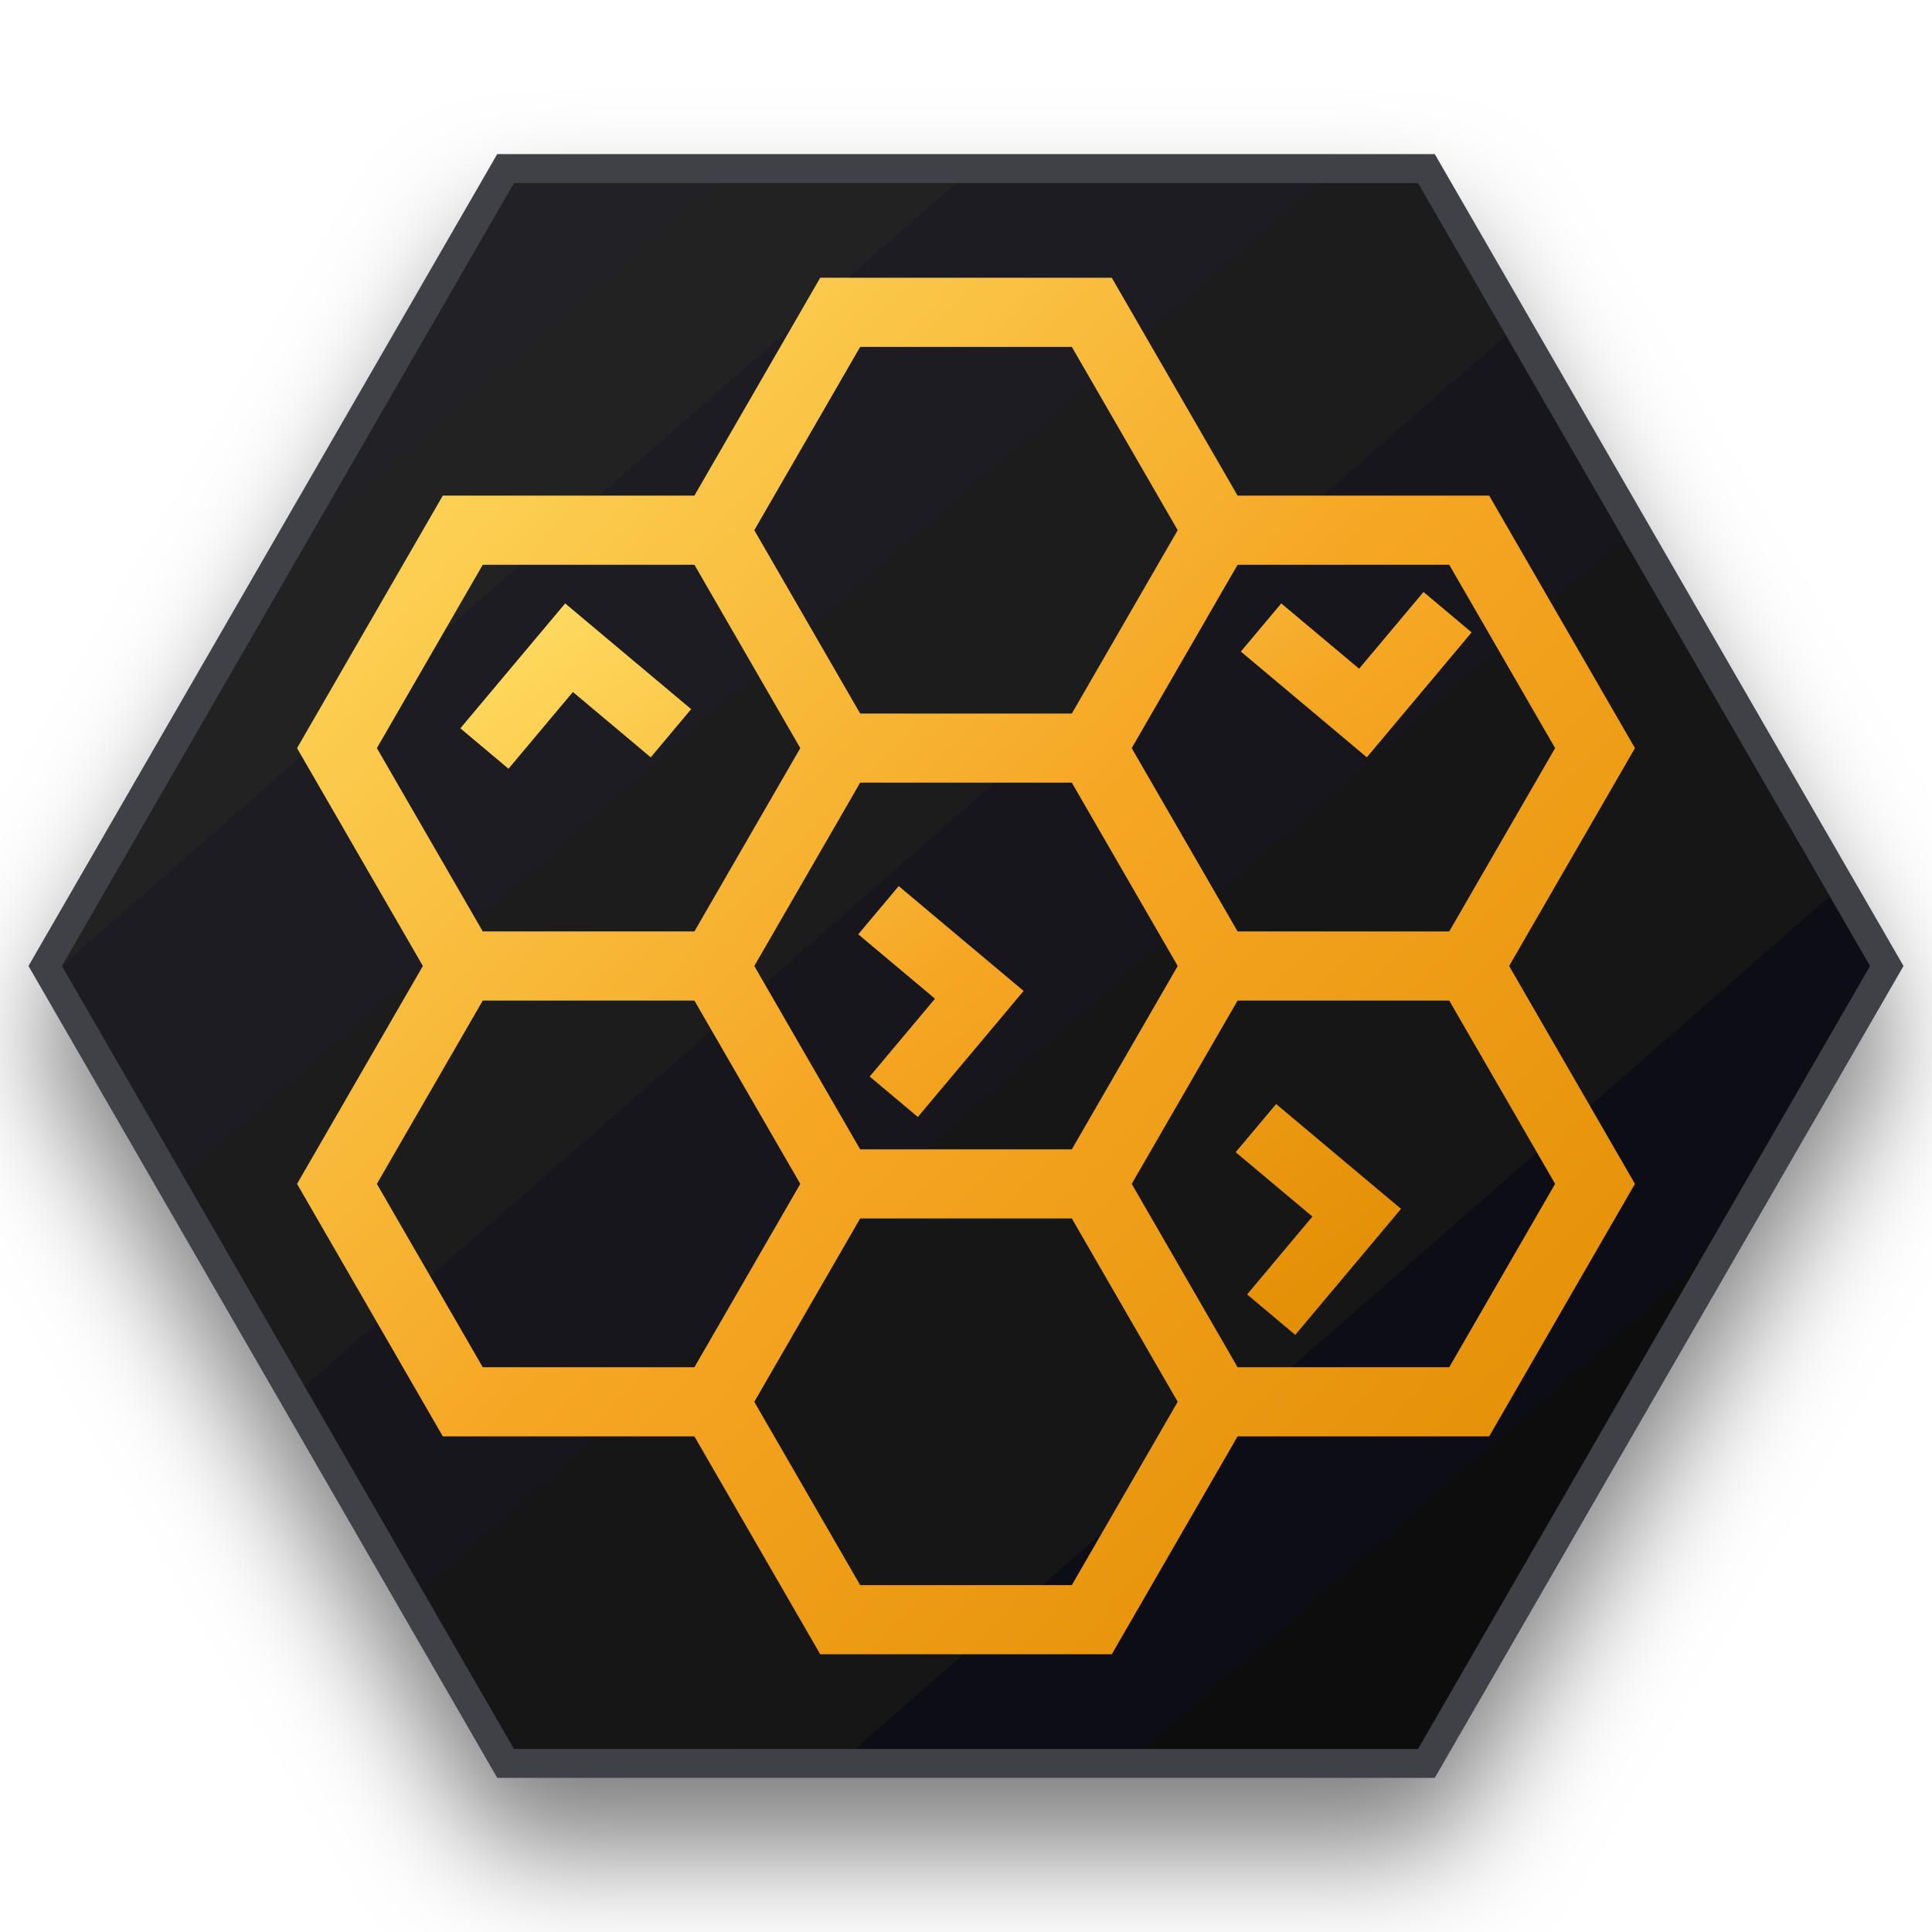
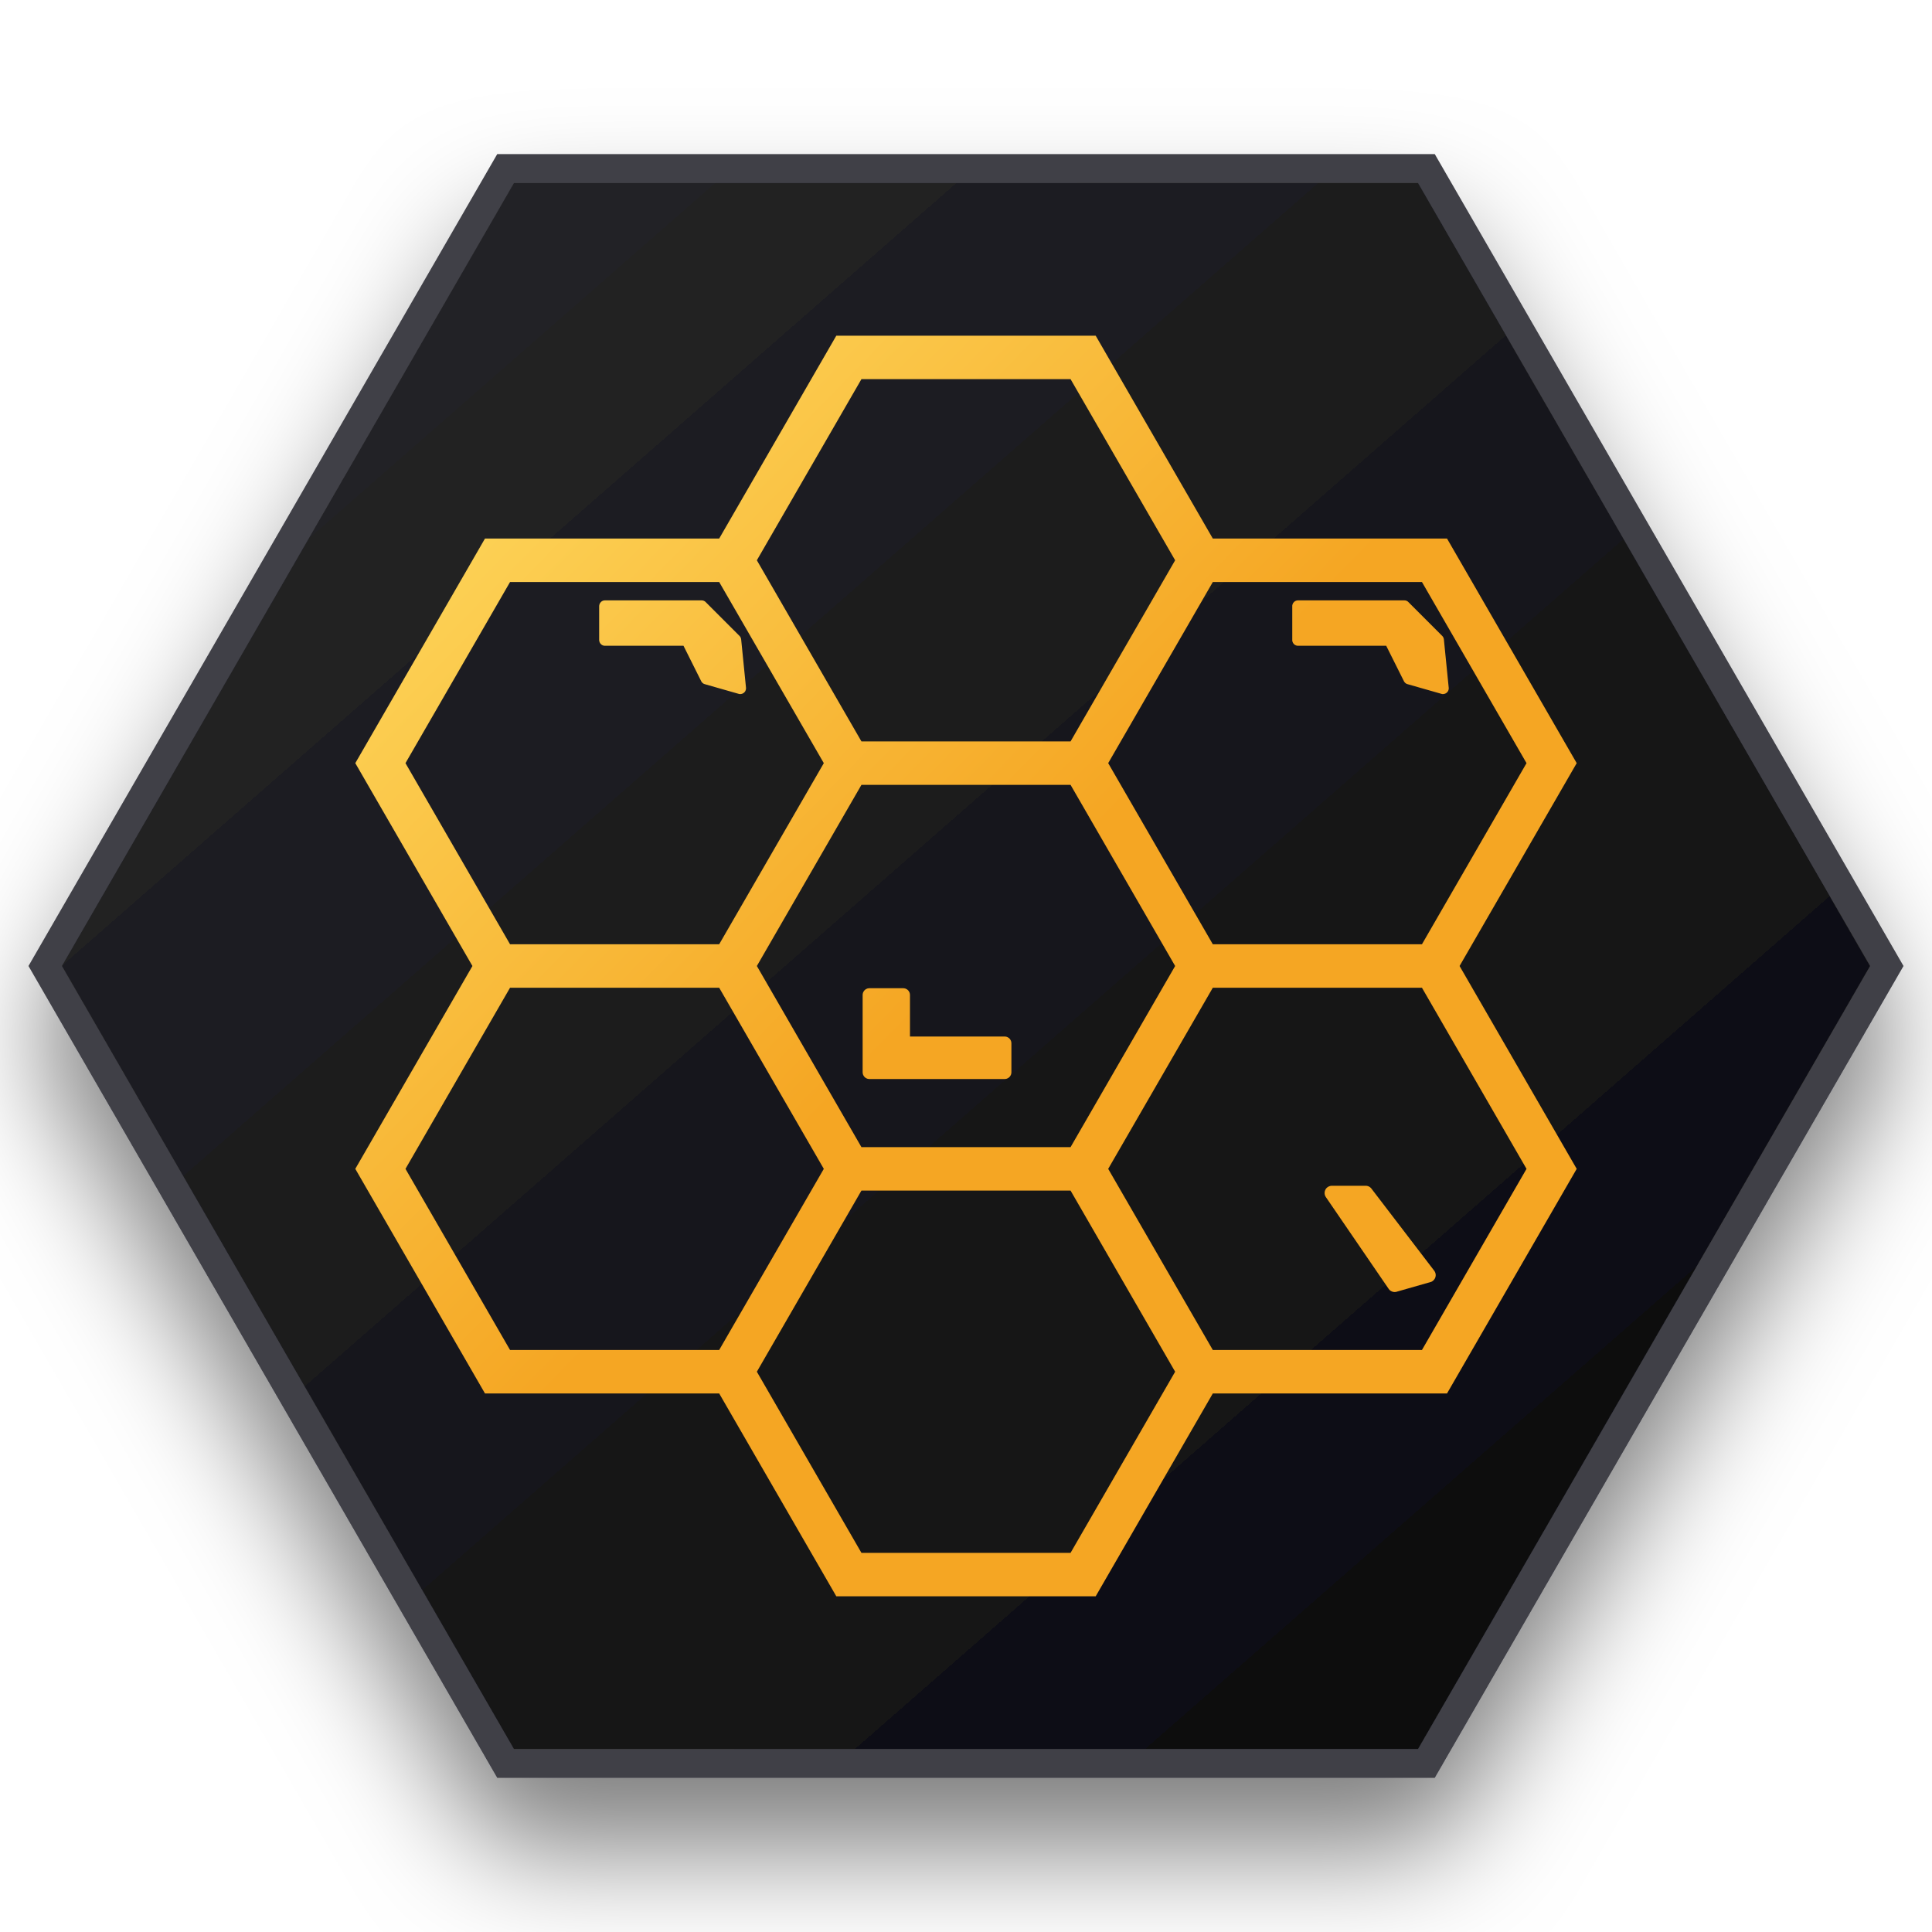
<svg xmlns="http://www.w3.org/2000/svg" viewBox="-20 -20 40 40" width="512" height="512">
  <defs>
    <filter id="tile-shadow-dark" x="-20%" y="-20%" width="140%" height="140%">
      <feDropShadow dx="0" dy="1.5" stdDeviation="1.2" flood-color="#000000" flood-opacity="0.5" />
    </filter>
    <linearGradient id="dark-grad" x1="0%" y1="0%" x2="100%" y2="100%">
      <stop offset="0%" stop-color="#27272A" />
      <stop offset="50%" stop-color="#18181B" />
      <stop offset="100%" stop-color="#09090B" />
    </linearGradient>
    <linearGradient id="gold-inlay" x1="0%" y1="0%" x2="100%" y2="100%">
      <stop offset="0%" stop-color="#FFE066" />
      <stop offset="50%" stop-color="#F5A623" />
-       <stop offset="100%" stop-color="#E08B00" />
    </linearGradient>
  </defs>
  <polygon points="9.532,-16.510 -9.532,-16.510 -19.064,-0.000 -9.532,16.510 9.532,16.510 19.064,-0.000" fill="url(#dark-grad)" stroke="#3F3F46" stroke-width="0.6" filter="url(#tile-shadow-dark)" />
-   <g id="inlaid-lattice-gold">
-     <path d="M 3.018 14.250 L 5.623 9.739 L 10.832 9.739 L 13.850 4.511 L 11.245 -0.000 L 13.850 -4.511 L 10.832 -9.739 L 5.623 -9.739 L 3.018 -14.250 L -3.018 -14.250 L -5.623 -9.739 L -10.832 -9.739 L -13.850 -4.511 L -11.245 0.000 L -13.850 4.511 L -10.832 9.739 L -5.623 9.739 L -3.018 14.250 L 3.018 14.250 Z M 2.191 5.227 L 4.383 9.023 L 2.191 12.818 L -2.191 12.818 L -4.383 9.023 L -2.191 5.227 L 2.191 5.227 Z M -3.431 4.511 L -5.623 8.307 L -10.005 8.307 L -12.197 4.511 L -10.005 0.716 L -5.623 0.716 L -3.431 4.511 Z M 12.197 4.511 L 10.005 8.307 L 5.623 8.307 L 3.431 4.511 L 5.623 0.716 L 10.005 0.716 L 12.197 4.511 Z M 4.383 -0.000 L 2.191 3.796 L -2.191 3.796 L -4.383 -0.000 L -2.191 -3.796 L 2.191 -3.796 L 4.383 -0.000 Z M -3.431 -4.511 L -5.623 -0.716 L -10.005 -0.716 L -12.197 -4.511 L -10.005 -8.307 L -5.623 -8.307 L -3.431 -4.511 Z M 12.197 -4.511 L 10.005 -0.716 L 5.623 -0.716 L 3.431 -4.511 L 5.623 -8.307 L 10.005 -8.307 L 12.197 -4.511 Z M 4.383 -9.023 L 2.191 -5.227 L -2.191 -5.227 L -4.383 -9.023 L -2.191 -12.818 L 2.191 -12.818 L 4.383 -9.023 Z" fill="url(#gold-inlay)" fill-rule="evenodd" />
-   </g>
-   <g id="inlaid-chevrons-gold">
-     <path d="M 6.421 2.858 L 8.009 4.191 L 9.007 5.028 L 8.170 6.026 L 6.817 7.637 L 5.820 6.800 L 7.172 5.188 L 5.583 3.855 L 6.421 2.858 Z M -1.393 -1.654 L 0.195 -0.321 L 1.193 0.516 L 0.356 1.514 L -0.997 3.126 L -1.994 2.289 L -0.642 0.677 L -2.231 -0.656 L -1.393 -1.654 Z M -9.136 -6.510 L -8.299 -7.507 L -7.302 -6.670 L -5.690 -5.318 L -6.527 -4.320 L -8.139 -5.673 L -9.472 -4.084 L -10.469 -4.921 L -9.136 -6.510 Z M 9.136 -5.318 L 8.299 -4.320 L 7.302 -5.158 L 5.690 -6.510 L 6.527 -7.507 L 8.139 -6.155 L 9.472 -7.744 L 10.469 -6.907 L 9.136 -5.318 Z" fill="url(#gold-inlay)" fill-rule="evenodd" />
-   </g>
+   <path d="M 7.428 4.731 L 7.425 4.716 L 7.425 4.701 L 7.425 4.686 L 7.427 4.672 L 7.431 4.657 L 7.436 4.643 L 7.442 4.630 L 7.449 4.617 L 7.458 4.605 L 7.468 4.594 L 7.479 4.584 L 7.491 4.576 L 7.504 4.568 L 7.517 4.562 L 7.531 4.557 L 7.545 4.553 L 7.560 4.551 L 7.575 4.550 L 8.275 4.550 L 8.290 4.551 L 8.305 4.553 L 8.320 4.557 L 8.334 4.562 L 8.348 4.569 L 8.361 4.577 L 8.373 4.587 L 8.384 4.597 L 8.394 4.609 L 9.694 6.309 L 9.702 6.321 L 9.709 6.334 L 9.715 6.347 L 9.719 6.361 L 9.723 6.375 L 9.724 6.390 L 9.725 6.404 L 9.723 6.419 L 9.721 6.433 L 9.717 6.447 L 9.712 6.461 L 9.705 6.474 L 9.697 6.486 L 9.688 6.498 L 9.678 6.508 L 9.667 6.518 L 9.656 6.526 L 9.643 6.534 L 9.630 6.540 L 9.616 6.544 L 8.916 6.744 L 8.902 6.748 L 8.888 6.749 L 8.873 6.750 L 8.859 6.749 L 8.845 6.747 L 8.831 6.743 L 8.817 6.738 L 8.804 6.732 L 8.792 6.725 L 8.780 6.716 L 8.769 6.707 L 8.760 6.696 L 8.751 6.685 L 7.451 4.785 L 7.443 4.772 L 7.437 4.759 L 7.431 4.745 L 7.428 4.731 Z M 0.854 1.471 L 0.866 1.477 L 0.878 1.484 L 0.889 1.492 L 0.899 1.501 L 0.908 1.511 L 0.916 1.522 L 0.923 1.534 L 0.929 1.546 L 0.934 1.559 L 0.937 1.573 L 0.939 1.586 L 0.940 1.600 L 0.940 2.200 L 0.939 2.214 L 0.937 2.227 L 0.934 2.241 L 0.929 2.254 L 0.923 2.266 L 0.916 2.278 L 0.908 2.289 L 0.899 2.299 L 0.889 2.308 L 0.878 2.316 L 0.866 2.323 L 0.854 2.329 L 0.841 2.334 L 0.827 2.337 L 0.814 2.339 L 0.800 2.340 L -2.000 2.340 L -2.014 2.339 L -2.027 2.337 L -2.041 2.334 L -2.054 2.329 L -2.066 2.323 L -2.078 2.316 L -2.089 2.308 L -2.099 2.299 L -2.108 2.289 L -2.116 2.278 L -2.123 2.266 L -2.129 2.254 L -2.134 2.241 L -2.137 2.227 L -2.139 2.214 L -2.140 2.200 L -2.140 0.600 L -2.139 0.586 L -2.137 0.573 L -2.134 0.559 L -2.129 0.546 L -2.123 0.534 L -2.116 0.522 L -2.108 0.511 L -2.099 0.501 L -2.089 0.492 L -2.078 0.484 L -2.066 0.477 L -2.054 0.471 L -2.041 0.466 L -2.027 0.463 L -2.014 0.461 L -2.000 0.460 L -1.300 0.460 L -1.286 0.461 L -1.273 0.463 L -1.259 0.466 L -1.246 0.471 L -1.234 0.477 L -1.222 0.484 L -1.211 0.492 L -1.201 0.501 L -1.192 0.511 L -1.184 0.522 L -1.177 0.534 L -1.171 0.546 L -1.166 0.559 L -1.163 0.573 L -1.161 0.586 L -1.160 0.600 L -1.160 1.460 L 0.800 1.460 L 0.814 1.461 L 0.827 1.463 L 0.841 1.466 L 0.854 1.471 Z M 2.685 13.050 L -2.685 13.050 L -5.110 8.850 L -9.959 8.850 L -12.644 4.200 L -10.219 -0.000 L -12.644 -4.200 L -9.959 -8.850 L -5.110 -8.850 L -2.685 -13.050 L 2.685 -13.050 L 5.110 -8.850 L 9.959 -8.850 L 12.644 -4.200 L 10.219 -0.000 L 12.644 4.200 L 9.959 8.850 L 5.110 8.850 L 2.685 13.050 Z M -2.165 4.650 L -4.330 8.400 L -2.165 12.150 L 2.165 12.150 L 4.330 8.400 L 2.165 4.650 L -2.165 4.650 Z M -5.110 0.450 L -9.440 0.450 L -11.605 4.200 L -9.440 7.950 L -5.110 7.950 L -2.944 4.200 L -5.110 0.450 Z M 9.440 0.450 L 5.110 0.450 L 2.944 4.200 L 5.110 7.950 L 9.440 7.950 L 11.605 4.200 L 9.440 0.450 Z M 2.165 -3.750 L -2.165 -3.750 L -4.330 -0.000 L -2.165 3.750 L 2.165 3.750 L 4.330 -0.000 L 2.165 -3.750 Z M -5.110 -7.950 L -9.440 -7.950 L -11.605 -4.200 L -9.440 -0.450 L -5.110 -0.450 L -2.944 -4.200 L -5.110 -7.950 Z M 9.440 -7.950 L 5.110 -7.950 L 2.944 -4.200 L 5.110 -0.450 L 9.440 -0.450 L 11.605 -4.200 L 9.440 -7.950 Z M 2.165 -12.150 L -2.165 -12.150 L -4.330 -8.400 L -2.165 -4.650 L 2.165 -4.650 L 4.330 -8.400 L 2.165 -12.150 Z M -7.580 -7.507 L -7.574 -7.517 L -7.567 -7.526 L -7.559 -7.535 L -7.551 -7.543 L -7.541 -7.550 L -7.531 -7.556 L -7.521 -7.561 L -7.509 -7.565 L -7.498 -7.568 L -7.486 -7.569 L -7.475 -7.570 L -5.475 -7.570 L -5.463 -7.569 L -5.451 -7.568 L -5.440 -7.565 L -5.429 -7.561 L -5.418 -7.556 L -5.408 -7.550 L -5.398 -7.543 L -5.390 -7.535 L -4.690 -6.835 L -4.682 -6.826 L -4.675 -6.817 L -4.669 -6.807 L -4.664 -6.796 L -4.660 -6.785 L -4.657 -6.774 L -4.655 -6.762 L -4.555 -5.762 L -4.555 -5.750 L -4.555 -5.739 L -4.557 -5.727 L -4.560 -5.716 L -4.564 -5.705 L -4.568 -5.694 L -4.574 -5.684 L -4.581 -5.675 L -4.589 -5.666 L -4.598 -5.658 L -4.607 -5.651 L -4.617 -5.645 L -4.627 -5.640 L -4.638 -5.636 L -4.650 -5.633 L -4.661 -5.631 L -4.673 -5.630 L -4.685 -5.630 L -4.696 -5.632 L -4.708 -5.635 L -5.408 -5.835 L -5.419 -5.839 L -5.431 -5.844 L -5.441 -5.850 L -5.451 -5.858 L -5.460 -5.866 L -5.469 -5.875 L -5.476 -5.886 L -5.482 -5.896 L -5.849 -6.630 L -7.475 -6.630 L -7.486 -6.631 L -7.498 -6.632 L -7.509 -6.635 L -7.521 -6.639 L -7.531 -6.644 L -7.541 -6.650 L -7.551 -6.657 L -7.559 -6.665 L -7.567 -6.674 L -7.574 -6.683 L -7.580 -6.693 L -7.585 -6.704 L -7.589 -6.715 L -7.592 -6.727 L -7.594 -6.738 L -7.595 -6.750 L -7.595 -7.450 L -7.594 -7.462 L -7.592 -7.473 L -7.589 -7.485 L -7.585 -7.496 L -7.580 -7.507 Z M 6.769 -7.507 L 6.775 -7.517 L 6.782 -7.526 L 6.790 -7.535 L 6.798 -7.543 L 6.808 -7.550 L 6.818 -7.556 L 6.829 -7.561 L 6.840 -7.565 L 6.851 -7.568 L 6.863 -7.569 L 6.875 -7.570 L 9.075 -7.570 L 9.086 -7.569 L 9.098 -7.568 L 9.109 -7.565 L 9.121 -7.561 L 9.131 -7.556 L 9.141 -7.550 L 9.151 -7.543 L 9.159 -7.535 L 9.859 -6.835 L 9.867 -6.826 L 9.874 -6.817 L 9.880 -6.807 L 9.885 -6.796 L 9.889 -6.785 L 9.892 -6.774 L 9.894 -6.762 L 9.994 -5.762 L 9.995 -5.750 L 9.994 -5.739 L 9.992 -5.727 L 9.990 -5.716 L 9.986 -5.705 L 9.981 -5.694 L 9.975 -5.684 L 9.968 -5.675 L 9.960 -5.666 L 9.952 -5.658 L 9.942 -5.651 L 9.932 -5.645 L 9.922 -5.640 L 9.911 -5.636 L 9.899 -5.633 L 9.888 -5.631 L 9.876 -5.630 L 9.865 -5.630 L 9.853 -5.632 L 9.842 -5.635 L 9.142 -5.835 L 9.130 -5.839 L 9.119 -5.844 L 9.108 -5.850 L 9.098 -5.858 L 9.089 -5.866 L 9.081 -5.875 L 9.073 -5.886 L 9.067 -5.896 L 8.700 -6.630 L 6.875 -6.630 L 6.863 -6.631 L 6.851 -6.632 L 6.840 -6.635 L 6.829 -6.639 L 6.818 -6.644 L 6.808 -6.650 L 6.798 -6.657 L 6.790 -6.665 L 6.782 -6.674 L 6.775 -6.683 L 6.769 -6.693 L 6.764 -6.704 L 6.760 -6.715 L 6.757 -6.727 L 6.755 -6.738 L 6.755 -6.750 L 6.755 -7.450 L 6.755 -7.462 L 6.757 -7.473 L 6.760 -7.485 L 6.764 -7.496 L 6.769 -7.507 Z" fill="url(#gold-inlay)" fill-rule="evenodd" />
</svg>
